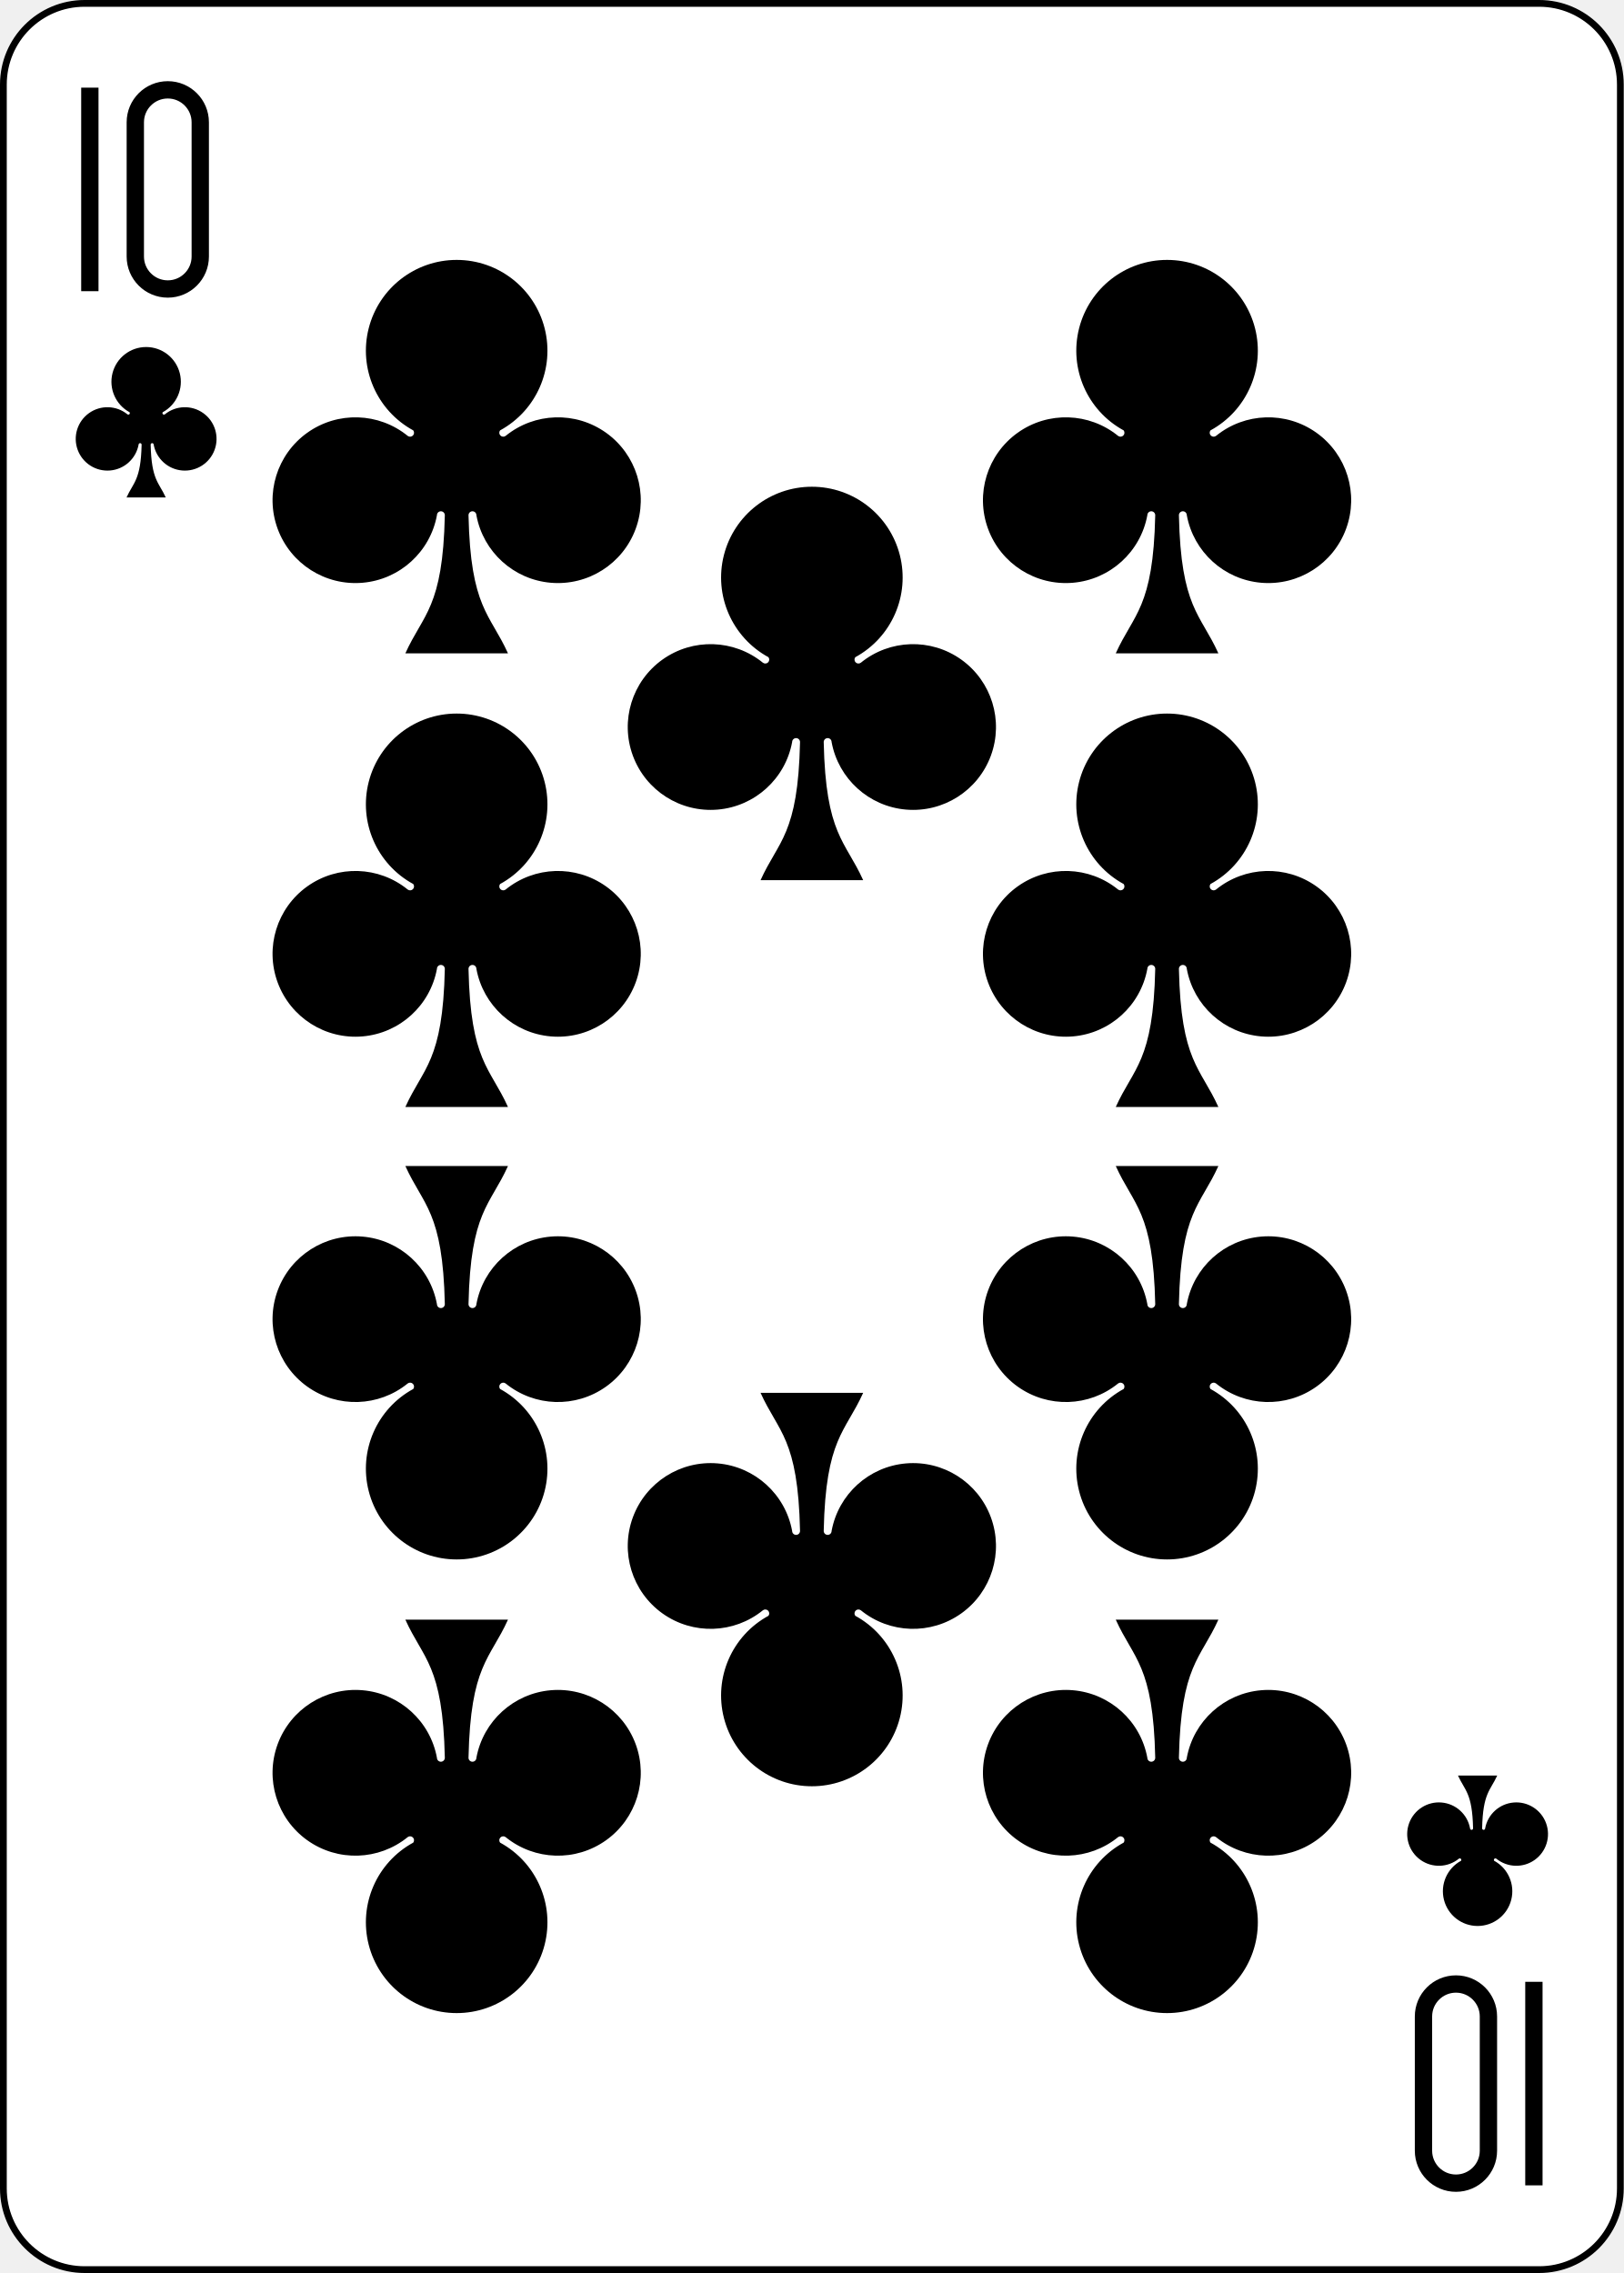
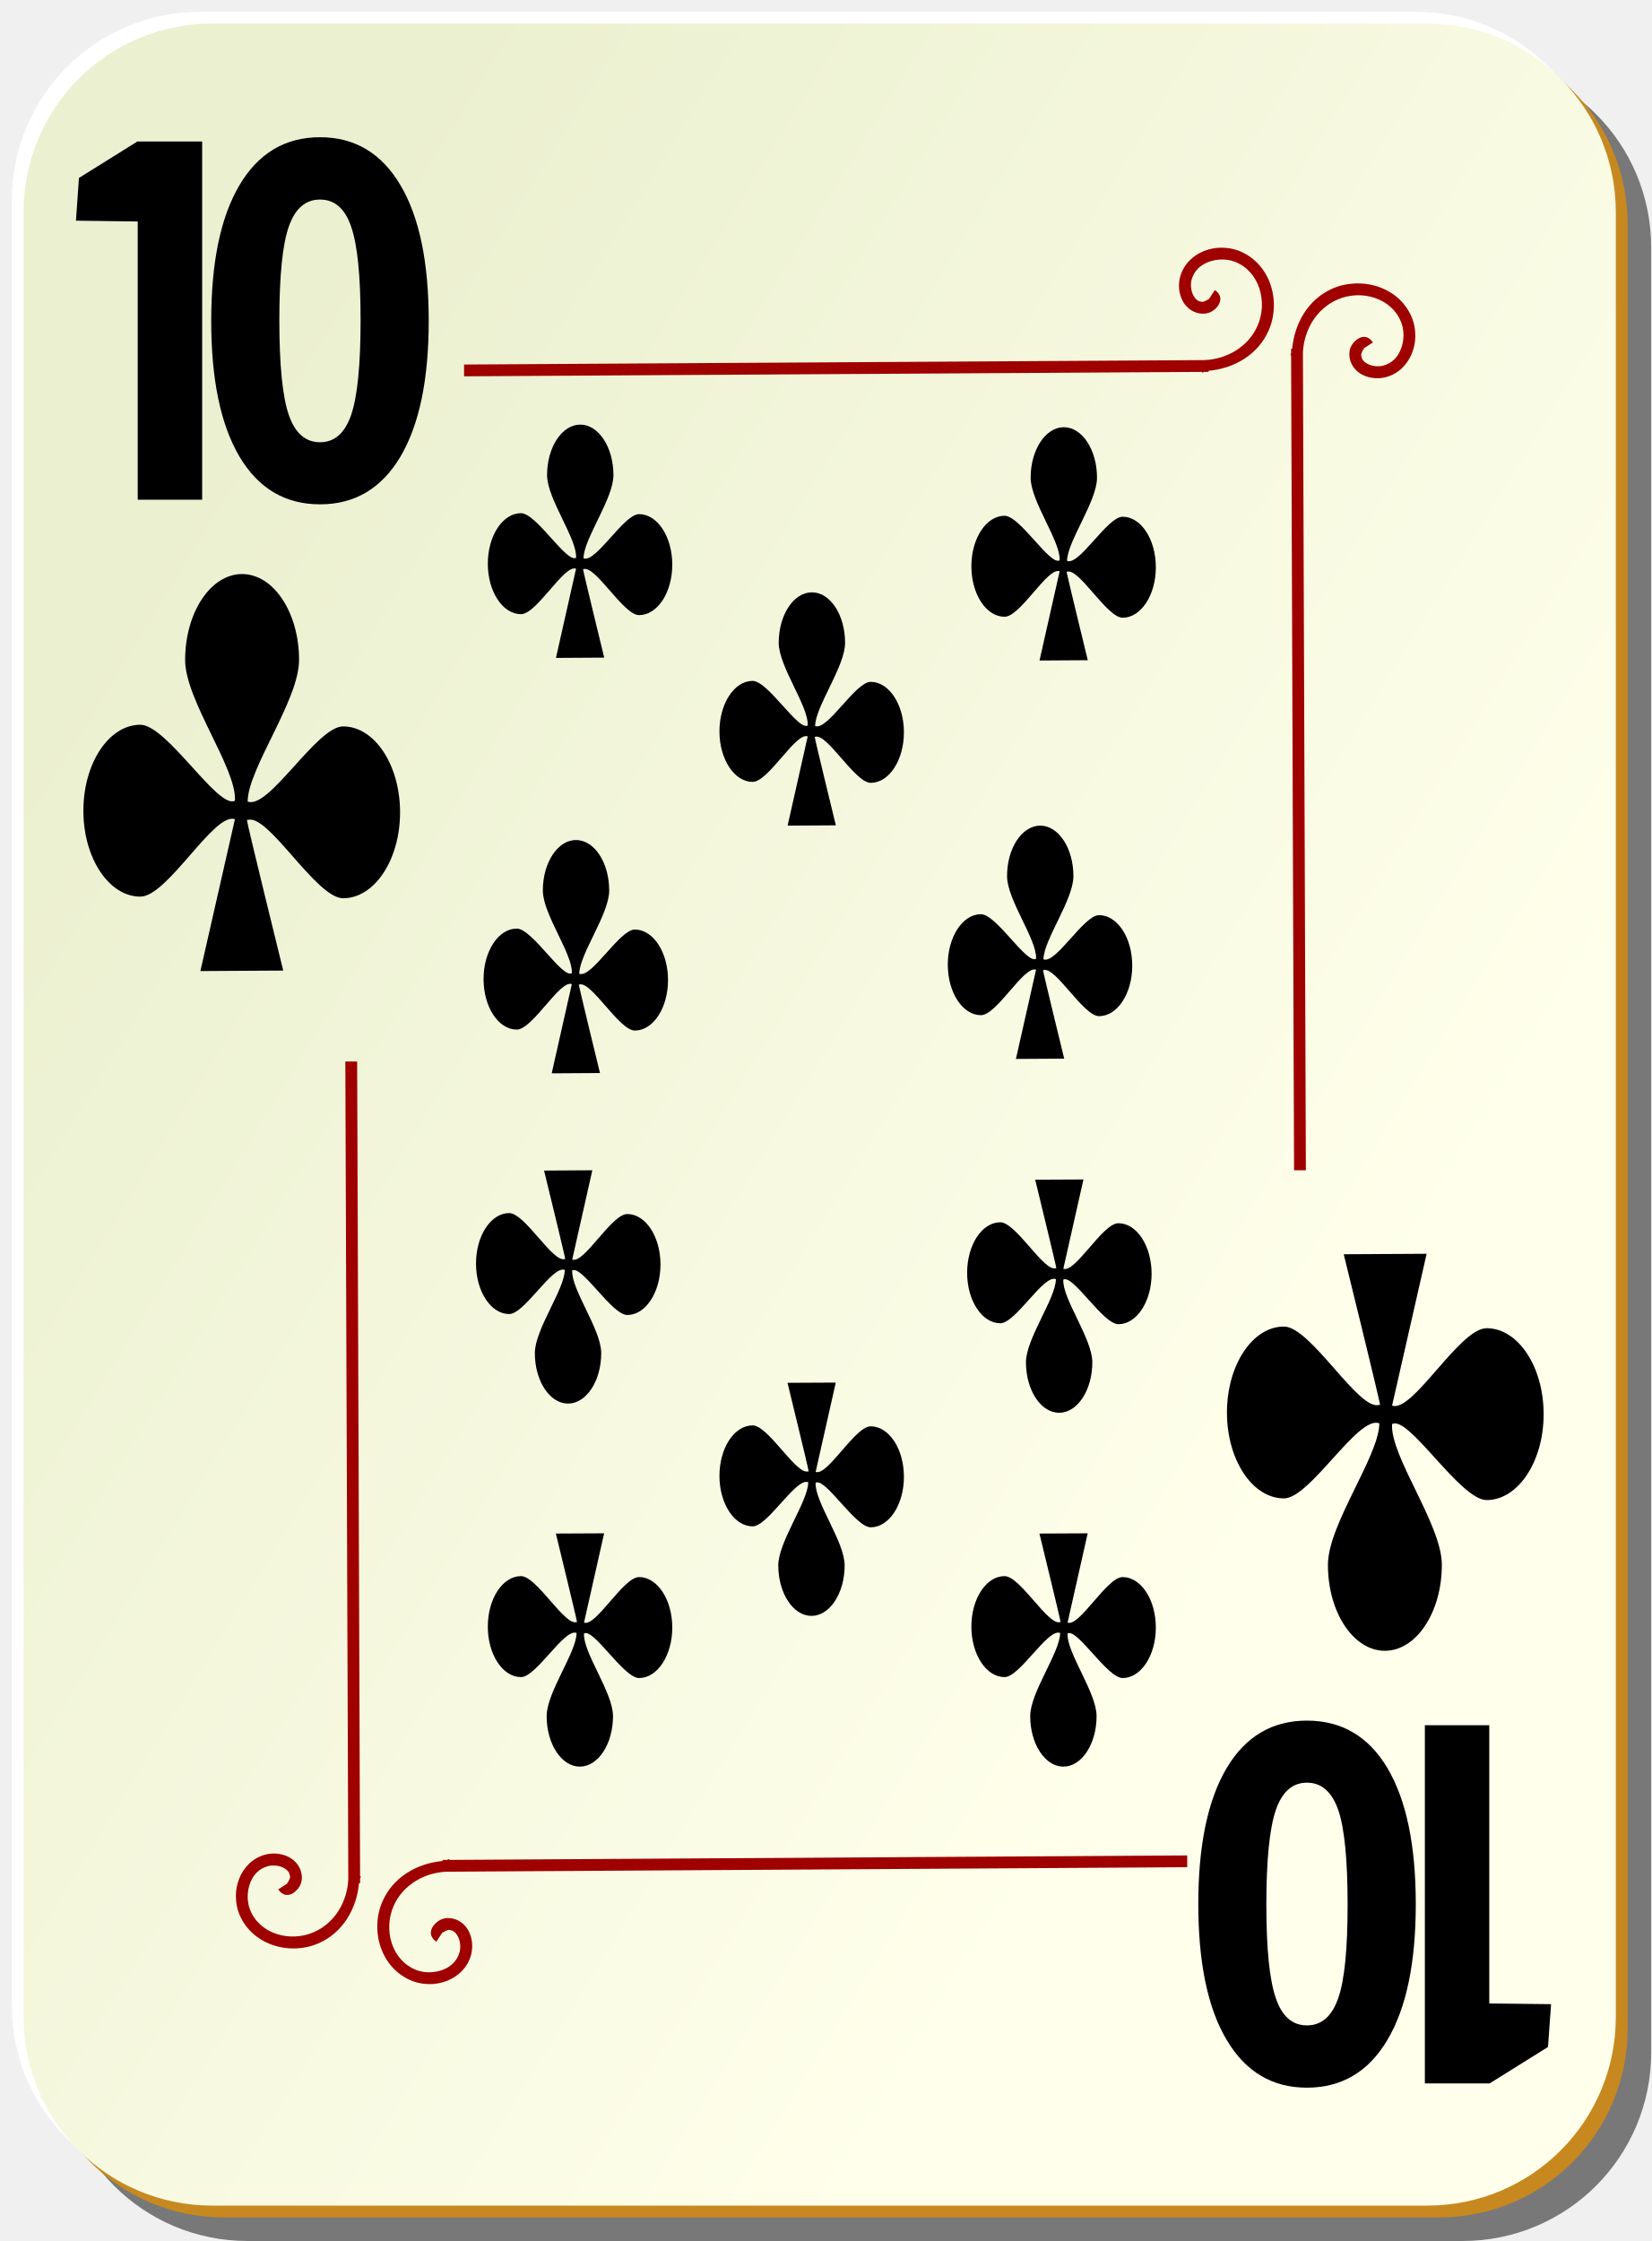
- <svg xmlns="http://www.w3.org/2000/svg" xmlns:xlink="http://www.w3.org/1999/xlink" class="card" face="TC" height="3.5in" preserveAspectRatio="none" viewBox="-120 -168 240 336" width="2.5in">
-   <symbol id="SCT" viewBox="-600 -600 1200 1200" preserveAspectRatio="xMinYMid">
-     <path d="M30 150C35 385 85 400 130 500L-130 500C-85 400 -35 385 -30 150A10 10 0 0 0 -50 150A210 210 0 1 1 -124 -51A10 10 0 0 0 -110 -65A230 230 0 1 1 110 -65A10 10 0 0 0 124 -51A210 210 0 1 1 50 150A10 10 0 0 0 30 150Z" fill="black" />
-   </symbol>
-   <symbol id="VCT" viewBox="-500 -500 1000 1000" preserveAspectRatio="xMinYMid">
-     <path d="M-260 430L-260 -430M-50 0L-50 -310A150 150 0 0 1 250 -310L250 310A150 150 0 0 1 -50 310Z" stroke="black" stroke-width="80" stroke-linecap="square" stroke-miterlimit="1.5" fill="none" />
-   </symbol>
-   <rect width="239" height="335" x="-119.5" y="-167.5" rx="12" ry="12" fill="white" stroke="black" />
-   <use xlink:href="#VCT" height="32" x="-114.4" y="-156" />
-   <use xlink:href="#SCT" height="26.769" x="-111.784" y="-119" />
-   <use xlink:href="#SCT" height="70" x="-87.501" y="-135.588" />
-   <use xlink:href="#SCT" height="70" x="17.501" y="-135.588" />
-   <use xlink:href="#SCT" height="70" x="-87.501" y="-68.529" />
-   <use xlink:href="#SCT" height="70" x="17.501" y="-68.529" />
-   <use xlink:href="#SCT" height="70" x="-35" y="-102.058" />
-   <g transform="rotate(180)">
-     <use xlink:href="#VCT" height="32" x="-114.4" y="-156" />
-     <use xlink:href="#SCT" height="26.769" x="-111.784" y="-119" />
-     <use xlink:href="#SCT" height="70" x="-87.501" y="-135.588" />
-     <use xlink:href="#SCT" height="70" x="17.501" y="-135.588" />
-     <use xlink:href="#SCT" height="70" x="-87.501" y="-68.529" />
-     <use xlink:href="#SCT" height="70" x="17.501" y="-68.529" />
-     <use xlink:href="#SCT" height="70" x="-35" y="-102.058" />
+ <svg xmlns="http://www.w3.org/2000/svg" id="svg2" viewBox="0 0 140 190" version="1.0" y="0" x="0">
+   <defs id="defs3">
+     <linearGradient id="linearGradient1734" y2="128.7" gradientUnits="userSpaceOnUse" x2="109" gradientTransform="translate(0 -1)" y1="63.1" x1="2">
+       <stop id="stop2062" style="stop-color:#ebf0d0" offset="0" />
+       <stop id="stop2064" style="stop-color:#ffffeb" offset="1" />
+     </linearGradient>
+   </defs>
+   <g id="layer1">
+     <g id="g1344">
+       <g id="g5630">
+         <path id="rect2070" style="fill-opacity:.498;fill:#000000" d="m21 5h103c8.86 0 16 7.136 16 16v153c0 8.86-7.14 16-16 16h-103c-8.864 0-16-7.14-16-16v-153c0-8.864 7.136-16 16-16z" />
+         <path id="rect1300" style="fill:#ffffff" d="m17 1h103c8.86 0 16 7.136 16 16v153c0 8.86-7.14 16-16 16h-103c-8.864 0-16-7.14-16-16v-153c0-8.864 7.136-16 16-16z" />
+         <path id="path5624" style="fill:#c7891f" d="m19 3h103c8.86 0 16 7.136 16 16v153c0 8.86-7.14 16-16 16h-103c-8.864 0-16-7.14-16-16v-153c0-8.864 7.136-16 16-16z" />
+         <path id="rect1306" style="fill:url(#linearGradient1734)" d="m18 2h103c8.86 0 16 7.136 16 16v153c0 8.86-7.14 16-16 16h-103c-8.864 0-16-7.14-16-16v-153c0-8.864 7.136-16 16-16z" />
+       </g>
+       <path id="path2869" style="fill-rule:evenodd;fill:#9f0000" d="m103.53 21c-0.5 0.002-0.97 0.099-1.44 0.281-0.93 0.364-1.73 1.112-2.03 2.188-0.173 0.645-0.12 1.381 0.19 2s0.93 1.119 1.75 1.125c0.48 0.003 0.85-0.196 1.16-0.532 0.15-0.167 0.31-0.415 0.31-0.718s-0.21-0.583-0.47-0.75l-0.53 0.812c0.07 0.046 0-0.005 0-0.062 0-0.058 0.02-0.022-0.03 0.031-0.1 0.106-0.46 0.219-0.44 0.219-0.42-0.003-0.65-0.217-0.84-0.594s-0.23-0.905-0.13-1.281c0.21-0.751 0.72-1.231 1.41-1.5 0.69-0.27 1.55-0.298 2.25-0.031 2.11 0.807 2.82 3.429 1.93 5.437-0.77 1.764-2.58 2.83-4.5 2.906l-62.776 0.375v1l62.566-0.375v0.063c0.07 0 0.14-0.06 0.21-0.063h0.35v-0.093c2.16-0.195 4.19-1.362 5.09-3.407 1.1-2.492 0.15-5.748-2.56-6.781-0.47-0.18-0.97-0.252-1.47-0.25zm11.41 3.031c-0.67 0.023-1.35 0.163-1.97 0.438-2.05 0.903-3.21 2.93-3.41 5.093h-0.09v0.344c0 0.078-0.06 0.141-0.06 0.219h0.06l0.25 69.094h1l-0.25-69.313c0.08-1.919 1.14-3.72 2.91-4.5 2-0.887 4.62-0.178 5.43 1.938 0.27 0.698 0.24 1.561-0.03 2.25-0.27 0.688-0.75 1.202-1.5 1.406-0.37 0.102-0.9 0.064-1.28-0.125s-0.59-0.421-0.59-0.844c0 0.018 0.11-0.34 0.21-0.437 0.06-0.049 0.09-0.031 0.04-0.032-0.06 0-0.11-0.07-0.07 0l0.82-0.531c-0.17-0.259-0.45-0.468-0.75-0.469-0.31 0-0.55 0.16-0.72 0.313-0.34 0.306-0.54 0.681-0.53 1.156 0 0.819 0.5 1.44 1.12 1.75 0.62 0.311 1.36 0.363 2 0.188 1.08-0.293 1.82-1.102 2.19-2.031 0.18-0.465 0.28-0.941 0.28-1.438s-0.07-0.996-0.25-1.469c-0.77-2.029-2.8-3.068-4.81-3zm-85.659 65.969l0.25 69.31c-0.076 1.92-1.142 3.72-2.906 4.5-2.008 0.89-4.63 0.18-5.437-1.93-0.267-0.7-0.239-1.57 0.031-2.26 0.269-0.68 0.749-1.2 1.5-1.4 0.376-0.1 0.904-0.07 1.281 0.12s0.591 0.42 0.594 0.85c0-0.02-0.113 0.34-0.219 0.43-0.053 0.05-0.089 0.04-0.031 0.04 0.057 0 0.108 0.07 0.062 0l-0.812 0.53c0.167 0.26 0.447 0.47 0.75 0.47s0.551-0.16 0.718-0.32c0.336-0.3 0.535-0.68 0.532-1.15-0.006-0.82-0.506-1.44-1.125-1.75s-1.355-0.37-2-0.19c-1.076 0.29-1.824 1.1-2.188 2.03-0.182 0.47-0.279 0.94-0.281 1.44s0.07 0.99 0.25 1.47c1.033 2.7 4.289 3.66 6.781 2.56 2.045-0.9 3.212-2.93 3.407-5.09h0.093v-0.35c0.003-0.08 0.063-0.14 0.063-0.22h-0.063l-0.25-69.09h-1zm71.379 67.31l-62.566 0.38v-0.07c-0.078 0-0.141 0.06-0.219 0.07h-0.344v0.09c-2.163 0.2-4.19 1.36-5.093 3.41-1.101 2.49-0.144 5.75 2.562 6.78 0.472 0.18 0.971 0.25 1.469 0.25 0.497 0 0.972-0.1 1.437-0.28 0.93-0.37 1.739-1.11 2.032-2.19 0.175-0.65 0.122-1.38-0.188-2s-0.932-1.12-1.75-1.13c-0.476 0-0.85 0.2-1.156 0.54-0.153 0.16-0.314 0.41-0.313 0.72 0.001 0.3 0.21 0.58 0.469 0.74l0.531-0.81c-0.07-0.04 0 0.01 0 0.07 0 0.05-0.017 0.02 0.031-0.04 0.097-0.1 0.455-0.21 0.438-0.22 0.423 0.01 0.655 0.22 0.844 0.6s0.227 0.9 0.125 1.28c-0.205 0.75-0.718 1.23-1.407 1.5-0.688 0.27-1.552 0.3-2.25 0.03-2.115-0.81-2.824-3.43-1.937-5.44 0.779-1.76 2.581-2.83 4.5-2.9l62.785-0.38v-1z" />
+     </g>
+     <g id="g5202" transform="translate(152.04 99.567)" />
  </g>
+   <path id="path908" style="fill-rule:evenodd;fill:#000000" d="m20.527 48.67c-2.666 0-4.83 3.264-4.83 7.286 0 3.426 4.392 9.191 4.222 11.929-1.41 0.783-5.767-6.437-8.019-6.437-2.667 0-4.83 3.263-4.83 7.285 0 4.023 2.163 7.286 4.83 7.286 2.312 0 6.276-7.214 8.019-6.563l-2.929 12.874 7.024-0.042s-3.077-12.481-3.081-12.776h0.055v0.014c1.707-0.64 5.806 6.632 8.102 6.632 2.667 0 4.83-3.263 4.83-7.286 0-4.022-2.163-7.285-4.83-7.285-2.242 0-6.308 7.1-8.093 6.368 0.025-2.806 4.36-8.577 4.36-11.999 0-4.022-2.163-7.286-4.83-7.286z" />
+   <path id="path2229" style="fill:#000000" d="m11.677 42.368v-23.59l-5.237-0.069 0.253-3.622 4.954-3.089h5.492v30.37m13.434-15.222c0-3.75-0.265-6.389-0.796-7.916-0.52-1.541-1.4-2.311-2.641-2.311-1.24 0-2.125 0.77-2.656 2.311-0.53 1.527-0.795 4.166-0.795 7.916 0 3.791 0.265 6.464 0.795 8.018 0.531 1.554 1.416 2.331 2.656 2.331 1.231 0 2.111-0.777 2.641-2.331 0.531-1.554 0.796-4.227 0.796-8.018m5.777 0.061c0 4.97-0.8 8.807-2.401 11.513-1.601 2.693-3.872 4.039-6.813 4.039-2.951 0-5.227-1.346-6.827-4.039-1.601-2.706-2.401-6.543-2.401-11.513 0-4.983 0.8-8.821 2.401-11.514 1.6-2.706 3.876-4.059 6.827-4.059 2.941 0 5.212 1.353 6.813 4.059 1.601 2.693 2.401 6.531 2.401 11.514" />
+   <path id="path4295" style="fill-rule:evenodd;fill:#000000" d="m117.42 139.96c2.66 0 4.83-3.26 4.83-7.29 0-3.42-4.39-9.19-4.22-11.93 1.41-0.78 5.76 6.44 8.02 6.44 2.66 0 4.83-3.26 4.83-7.28 0-4.03-2.17-7.29-4.83-7.29-2.32 0-6.28 7.21-8.02 6.56l2.93-12.87-7.03 0.04s3.08 12.48 3.08 12.78h-0.05v-0.02c-1.71 0.64-5.81-6.63-8.1-6.63-2.67 0-4.83 3.27-4.83 7.29s2.16 7.28 4.83 7.28c2.24 0 6.3-7.1 8.09-6.36-0.03 2.8-4.36 8.57-4.36 11.99 0 4.03 2.16 7.29 4.83 7.29z" />
+   <path id="path4297" style="fill:#000000" d="m126.27 146.27v23.59l5.24 0.06-0.26 3.63-4.95 3.09h-5.49v-30.37m-13.44 15.22c0 3.75 0.27 6.39 0.8 7.91 0.52 1.55 1.4 2.32 2.64 2.32s2.12-0.77 2.66-2.32c0.53-1.52 0.79-4.16 0.79-7.91 0-3.79-0.26-6.47-0.79-8.02-0.54-1.55-1.42-2.33-2.66-2.33-1.23 0-2.11 0.78-2.64 2.33s-0.8 4.23-0.8 8.02m-5.77-0.06c0-4.97 0.8-8.81 2.4-11.52 1.6-2.69 3.87-4.03 6.81-4.03 2.95 0 5.23 1.34 6.83 4.03 1.6 2.71 2.4 6.55 2.4 11.52 0 4.98-0.8 8.82-2.4 11.51-1.6 2.71-3.88 4.06-6.83 4.06-2.94 0-5.21-1.35-6.81-4.06-1.6-2.69-2.4-6.53-2.4-11.51" />
+   <path id="path2242" style="fill-rule:evenodd;fill:#000000" d="m49.199 36c-1.553 0-2.814 1.918-2.814 4.281 0 2.014 2.559 5.402 2.459 7.011-0.821 0.459-3.359-3.783-4.671-3.783-1.553 0-2.813 1.917-2.813 4.281s1.26 4.281 2.813 4.281c1.347 0 3.656-4.239 4.671-3.856l-1.706 7.565 4.092-0.025s-1.793-7.334-1.795-7.507h0.032v0.008c0.995-0.376 3.382 3.897 4.72 3.897 1.553 0 2.813-1.918 2.813-4.281 0-2.364-1.26-4.282-2.813-4.282-1.307 0-3.675 4.173-4.714 3.743 0.014-1.649 2.539-5.04 2.539-7.052 0-2.363-1.26-4.281-2.813-4.281z" />
+   <path id="path2250" style="fill-rule:evenodd;fill:#000000" d="m68.839 50.22c-1.553 0-2.814 1.918-2.814 4.281 0 2.014 2.559 5.402 2.459 7.011-0.821 0.459-3.359-3.783-4.671-3.783-1.553 0-2.813 1.917-2.813 4.281s1.26 4.281 2.813 4.281c1.347 0 3.656-4.239 4.671-3.856l-1.706 7.565 4.092-0.025s-1.793-7.334-1.795-7.507h0.032v0.008c0.995-0.376 3.382 3.897 4.72 3.897 1.553 0 2.813-1.918 2.813-4.281 0-2.364-1.26-4.282-2.813-4.282-1.307 0-3.675 4.173-4.714 3.743 0.014-1.649 2.539-5.04 2.539-7.052 0-2.363-1.26-4.281-2.813-4.281z" />
+   <path id="path2248" style="fill-rule:evenodd;fill:#000000" d="m90.199 36.22c-1.553 0-2.814 1.918-2.814 4.281 0 2.014 2.559 5.402 2.459 7.011-0.821 0.459-3.359-3.783-4.671-3.783-1.553 0-2.813 1.917-2.813 4.281s1.26 4.281 2.813 4.281c1.347 0 3.656-4.239 4.671-3.856l-1.706 7.565 4.092-0.025s-1.793-7.334-1.795-7.507h0.032v0.008c0.995-0.376 3.382 3.897 4.72 3.897 1.553 0 2.813-1.918 2.813-4.281 0-2.364-1.26-4.282-2.813-4.282-1.307 0-3.675 4.173-4.714 3.743 0.014-1.649 2.539-5.04 2.539-7.052 0-2.363-1.26-4.281-2.813-4.281z" />
+   <path id="path2254" style="fill-rule:evenodd;fill:#000000" d="m48.839 71.22c-1.553 0-2.814 1.918-2.814 4.281 0 2.014 2.559 5.402 2.459 7.011-0.821 0.459-3.359-3.783-4.671-3.783-1.553 0-2.813 1.917-2.813 4.281s1.26 4.281 2.813 4.281c1.347 0 3.656-4.239 4.671-3.856l-1.706 7.565 4.092-0.025s-1.793-7.334-1.795-7.507h0.032v0.008c0.995-0.376 3.382 3.897 4.72 3.897 1.553 0 2.813-1.918 2.813-4.281 0-2.364-1.26-4.282-2.813-4.282-1.307 0-3.675 4.173-4.714 3.743 0.014-1.649 2.539-5.04 2.539-7.052 0-2.363-1.26-4.281-2.813-4.281z" />
+   <path id="path2252" style="fill-rule:evenodd;fill:#000000" d="m88.199 70c-1.553 0-2.814 1.918-2.814 4.281 0 2.014 2.559 5.402 2.459 7.011-0.821 0.459-3.359-3.783-4.671-3.783-1.553 0-2.813 1.917-2.813 4.281s1.26 4.281 2.813 4.281c1.347 0 3.656-4.239 4.671-3.856l-1.706 7.565 4.092-0.025s-1.793-7.334-1.795-7.507h0.032v0.008c0.995-0.376 3.382 3.897 4.72 3.897 1.553 0 2.813-1.918 2.813-4.281 0-2.364-1.26-4.282-2.813-4.282-1.307 0-3.675 4.173-4.714 3.743 0.014-1.649 2.539-5.04 2.539-7.052 0-2.363-1.26-4.281-2.813-4.281z" />
+   <path id="path2258" style="fill-rule:evenodd;fill:#000000" d="m48.161 119c1.553 0 2.814-1.92 2.814-4.28 0-2.01-2.559-5.4-2.459-7.01 0.821-0.46 3.359 3.78 4.671 3.78 1.553 0 2.813-1.92 2.813-4.28s-1.26-4.28-2.813-4.28c-1.347 0-3.656 4.24-4.671 3.86l1.706-7.57-4.092 0.025s1.793 7.335 1.795 7.505h-0.032v-0.01c-0.995 0.38-3.382-3.89-4.72-3.89-1.553 0-2.813 1.91-2.813 4.28 0 2.36 1.26 4.28 2.813 4.28 1.307 0 3.675-4.17 4.714-3.74-0.014 1.65-2.539 5.04-2.539 7.05 0 2.36 1.26 4.28 2.813 4.28z" />
+   <path id="path2256" style="fill-rule:evenodd;fill:#000000" d="m89.801 119.78c1.553 0 2.814-1.92 2.814-4.28 0-2.01-2.559-5.4-2.459-7.01 0.821-0.46 3.359 3.78 4.671 3.78 1.553 0 2.813-1.92 2.813-4.28s-1.26-4.28-2.813-4.28c-1.347 0-3.656 4.24-4.671 3.86l1.706-7.57-4.092 0.02s1.793 7.34 1.795 7.51h-0.032v-0.01c-0.995 0.38-3.382-3.89-4.72-3.89-1.553 0-2.813 1.91-2.813 4.28 0 2.36 1.26 4.28 2.813 4.28 1.307 0 3.675-4.17 4.714-3.74-0.014 1.65-2.539 5.04-2.539 7.05 0 2.36 1.26 4.28 2.813 4.28z" />
+   <path id="path2262" style="fill-rule:evenodd;fill:#000000" d="m68.801 137c1.553 0 2.814-1.92 2.814-4.28 0-2.01-2.559-5.4-2.459-7.01 0.821-0.46 3.359 3.78 4.671 3.78 1.553 0 2.813-1.92 2.813-4.28s-1.26-4.28-2.813-4.28c-1.347 0-3.656 4.24-4.671 3.86l1.706-7.57-4.092 0.02s1.793 7.34 1.795 7.51h-0.032v-0.01c-0.995 0.38-3.382-3.89-4.72-3.89-1.553 0-2.813 1.91-2.813 4.28 0 2.36 1.26 4.28 2.813 4.28 1.307 0 3.675-4.17 4.714-3.74-0.014 1.65-2.539 5.04-2.539 7.05 0 2.36 1.26 4.28 2.813 4.28z" />
+   <path id="path2264" style="fill-rule:evenodd;fill:#000000" d="m90.161 149.78c1.553 0 2.814-1.92 2.814-4.28 0-2.01-2.559-5.4-2.459-7.01 0.821-0.46 3.359 3.78 4.671 3.78 1.553 0 2.813-1.92 2.813-4.28s-1.26-4.28-2.813-4.28c-1.347 0-3.656 4.24-4.671 3.86l1.706-7.57-4.092 0.02s1.793 7.34 1.795 7.51h-0.032v-0.01c-0.995 0.38-3.382-3.89-4.72-3.89-1.553 0-2.813 1.91-2.813 4.28 0 2.36 1.26 4.28 2.813 4.28 1.307 0 3.675-4.17 4.714-3.74-0.014 1.65-2.539 5.04-2.539 7.05 0 2.36 1.26 4.28 2.813 4.28z" />
+   <path id="path2260" style="fill-rule:evenodd;fill:#000000" d="m49.161 149.78c1.553 0 2.814-1.92 2.814-4.28 0-2.01-2.559-5.4-2.459-7.01 0.821-0.46 3.359 3.78 4.671 3.78 1.553 0 2.813-1.92 2.813-4.28s-1.26-4.28-2.813-4.28c-1.347 0-3.656 4.24-4.671 3.86l1.706-7.57-4.092 0.02s1.793 7.34 1.795 7.51h-0.032v-0.01c-0.995 0.38-3.382-3.89-4.72-3.89-1.553 0-2.813 1.91-2.813 4.28 0 2.36 1.26 4.28 2.813 4.28 1.307 0 3.675-4.17 4.714-3.74-0.014 1.65-2.539 5.04-2.539 7.05 0 2.36 1.26 4.28 2.813 4.28z" />
</svg>
